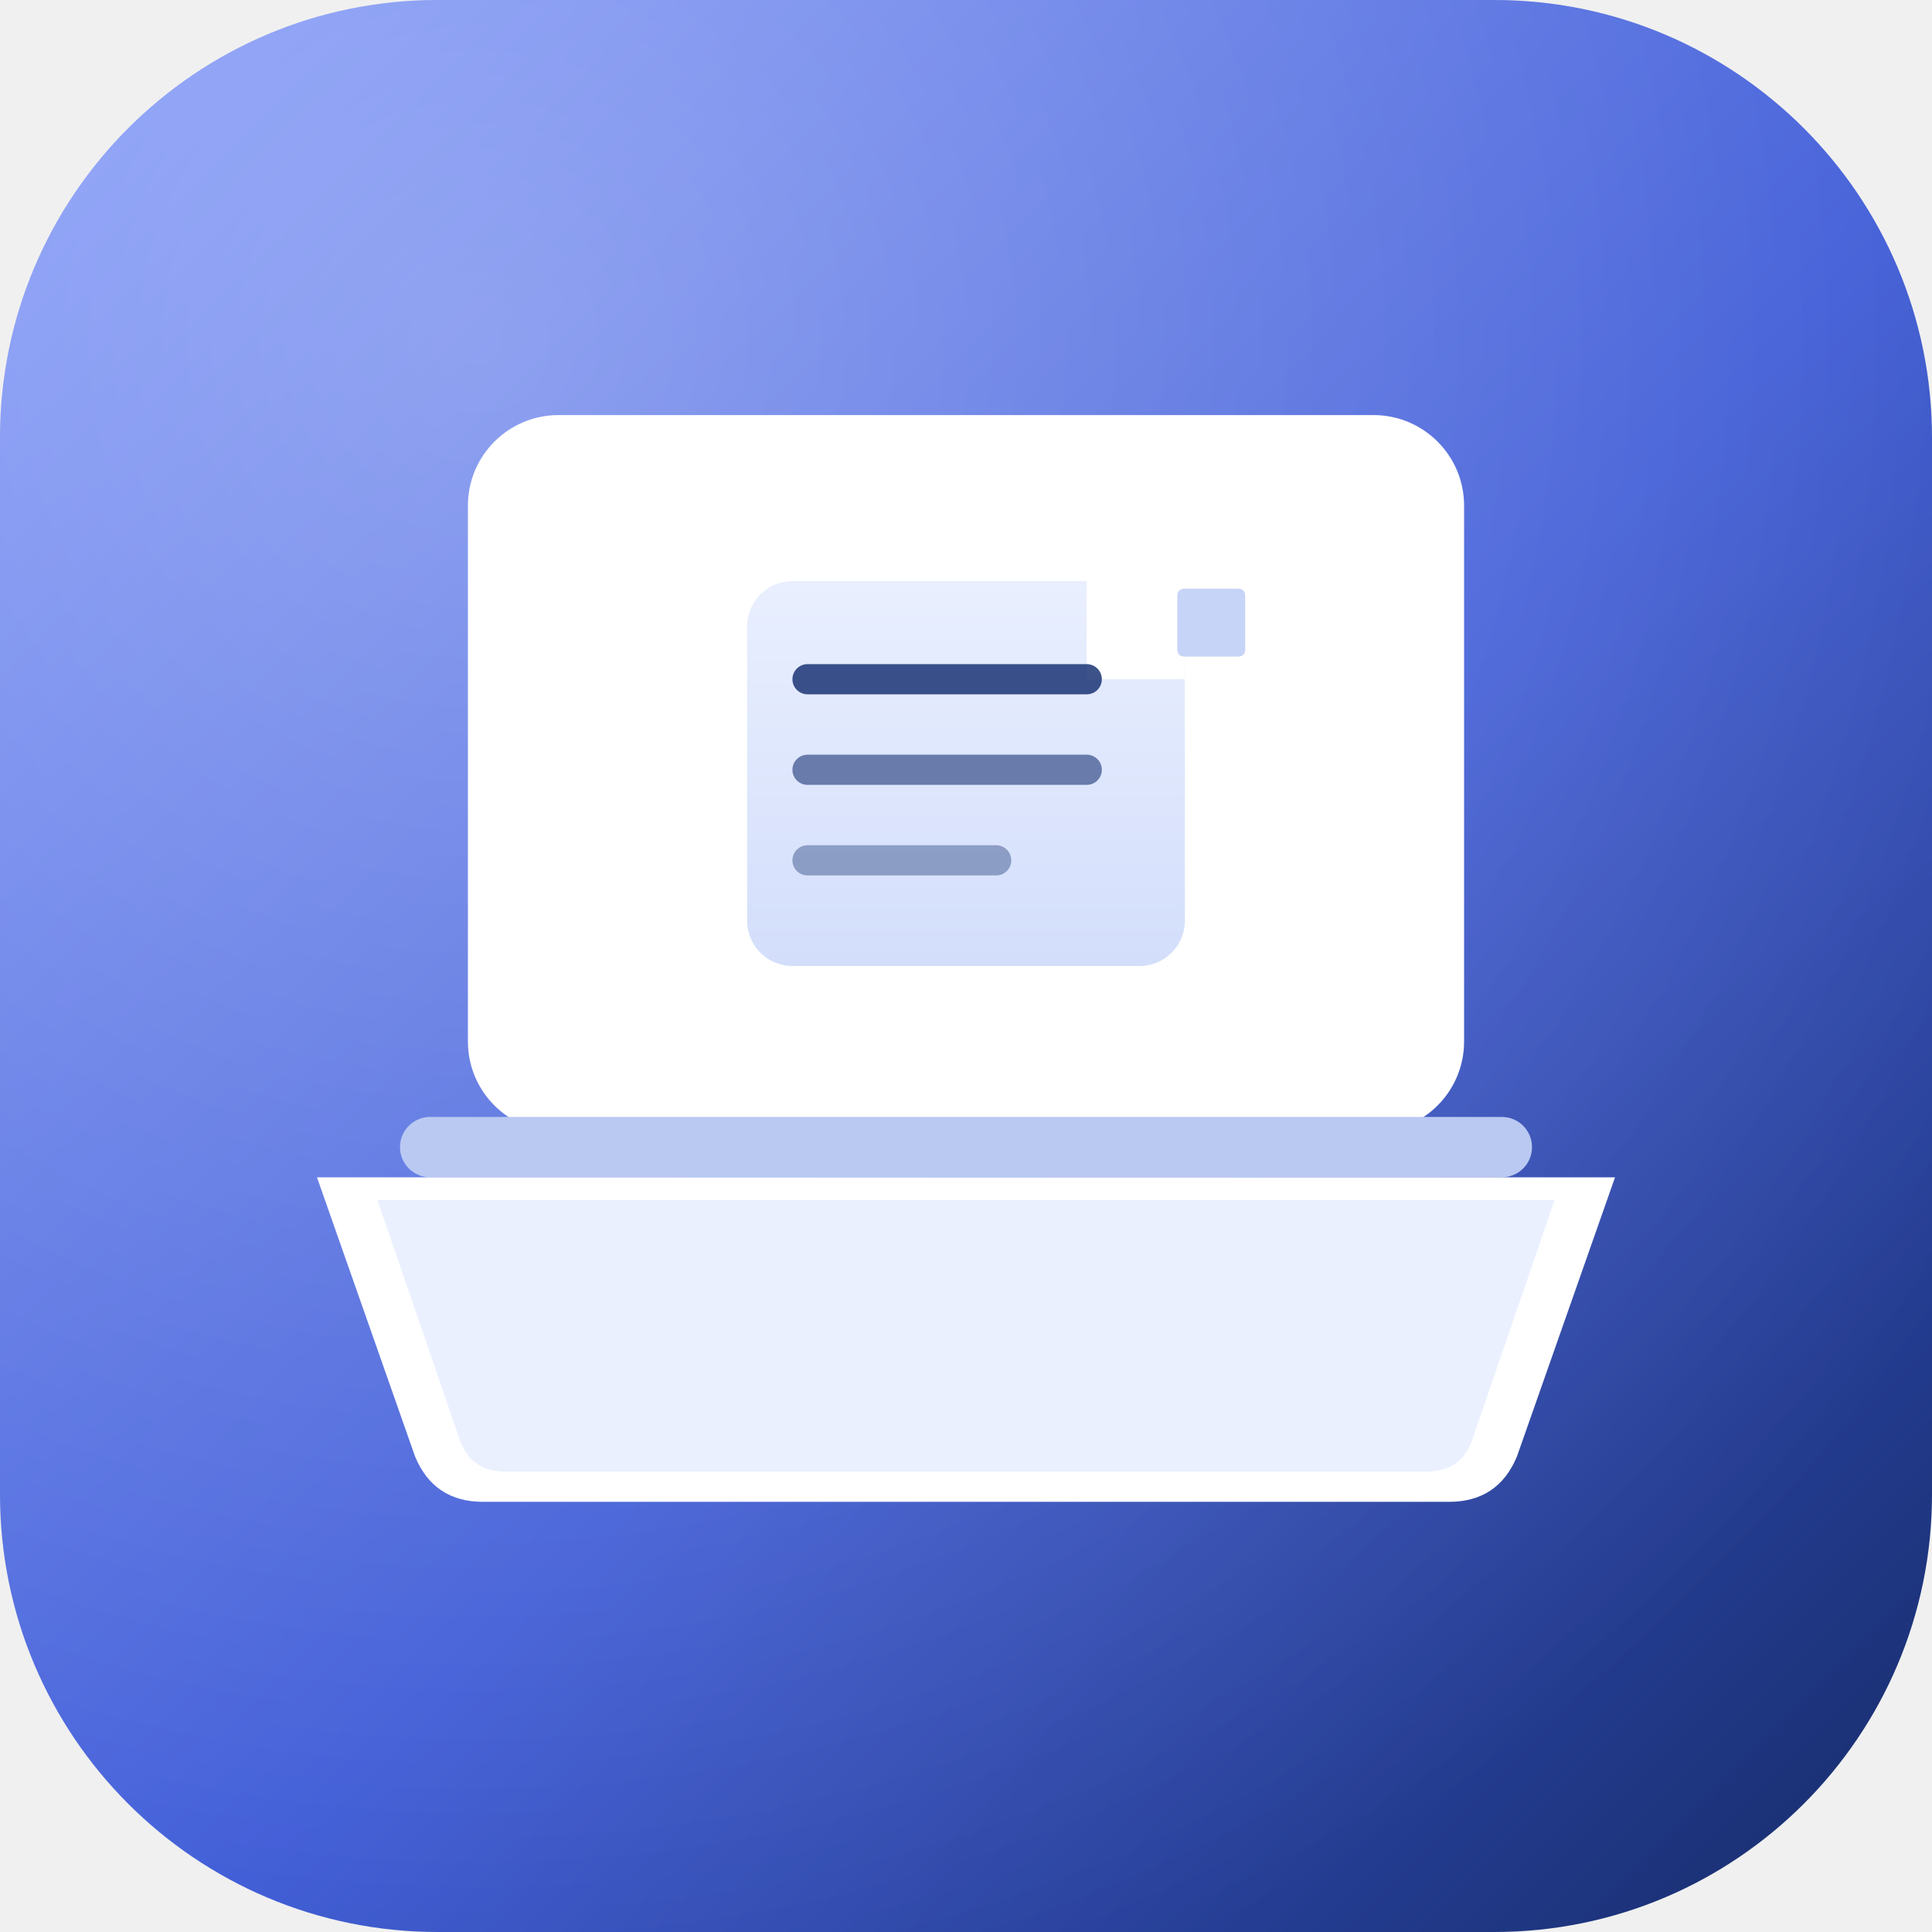
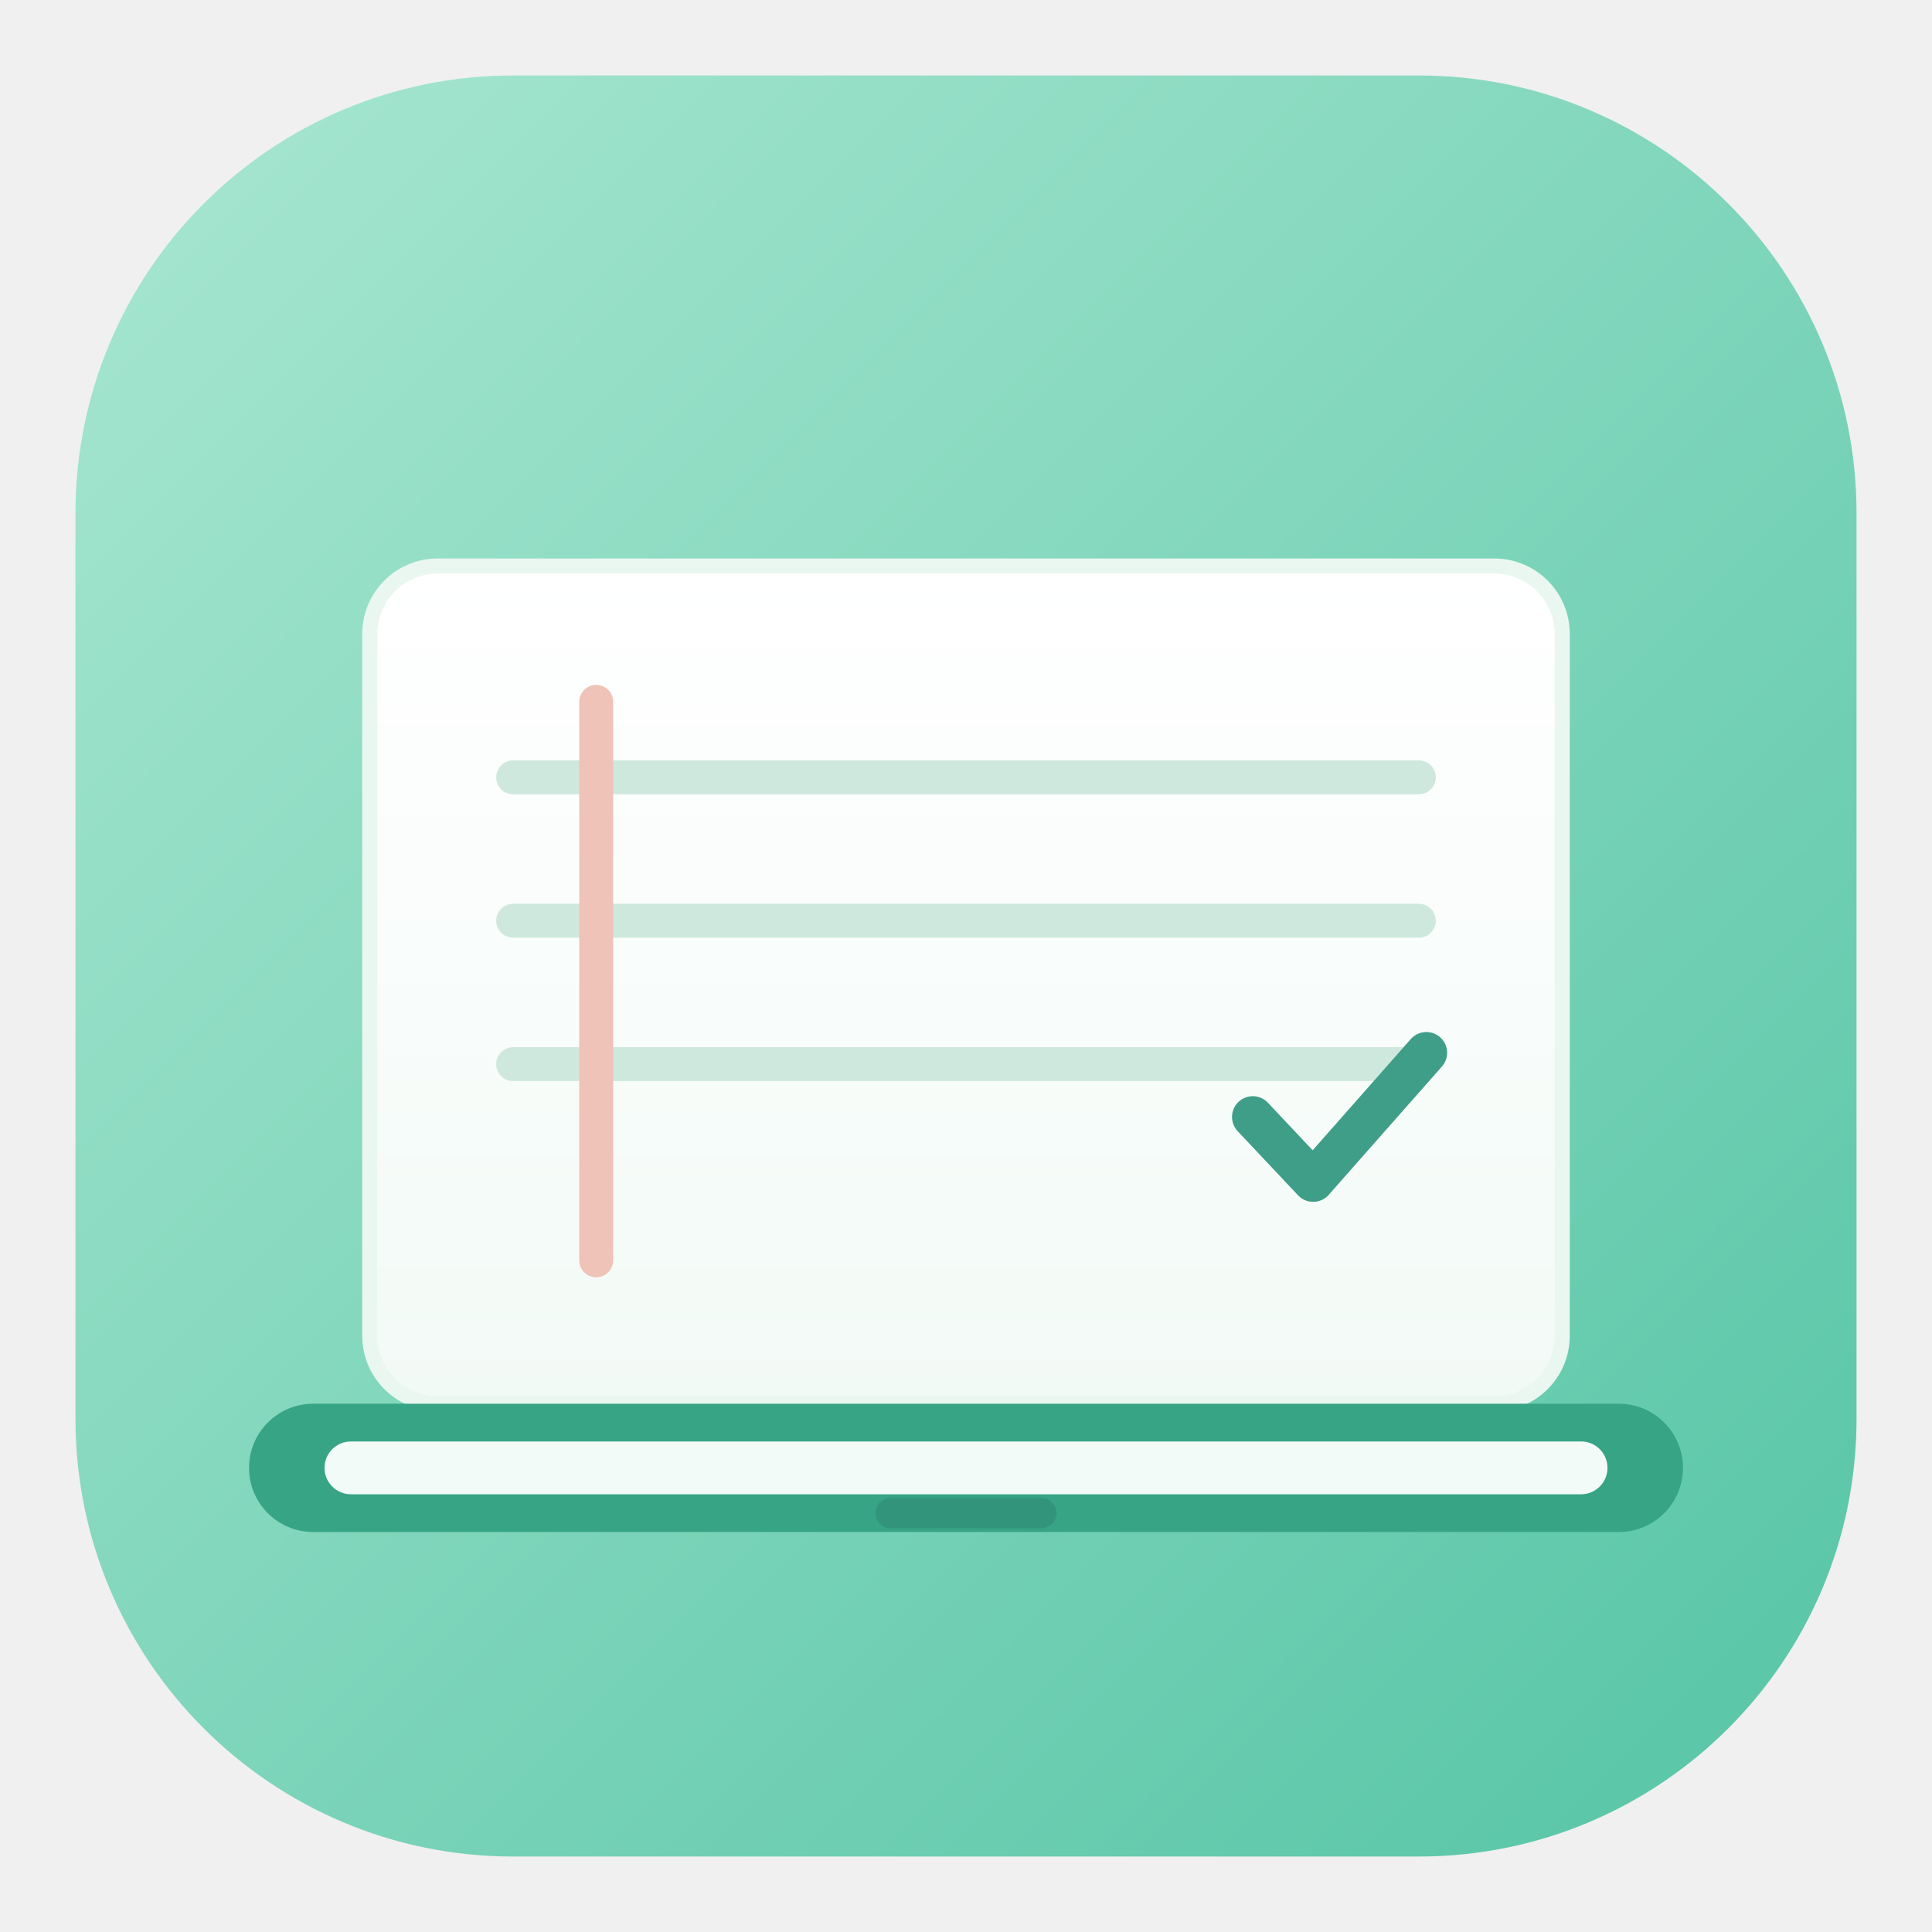
- <svg xmlns="http://www.w3.org/2000/svg" viewBox="0 0 512 512" width="512" height="512">
+ <svg xmlns="http://www.w3.org/2000/svg" width="512" height="512" viewBox="0 0 512 512">
  <defs>
    <linearGradient id="bg" x1="0" y1="0" x2="1" y2="1">
-       <stop offset="0" stop-color="#7B93F8" />
-       <stop offset="0.55" stop-color="#3D5AD6" />
-       <stop offset="1" stop-color="#152A66" />
+       <stop offset="0" stop-color="#A9E7D1" />
+       <stop offset="1" stop-color="#55C4A5" />
    </linearGradient>
-     <radialGradient id="glow" cx="0.25" cy="0.18" r="0.9">
-       <stop offset="0" stop-color="#FFFFFF" stop-opacity="0.28" />
-       <stop offset="1" stop-color="#FFFFFF" stop-opacity="0" />
-     </radialGradient>
-     <linearGradient id="doc" x1="0" y1="0" x2="0" y2="1">
-       <stop offset="0" stop-color="#E9EFFE" />
-       <stop offset="1" stop-color="#D3DEFB" />
+     <linearGradient id="screen" x1="0" y1="0" x2="0" y2="1">
+       <stop offset="0" stop-color="#FFFFFF" />
+       <stop offset="1" stop-color="#F2FAF6" />
    </linearGradient>
  </defs>
-   <rect x="0" y="0" width="512" height="512" rx="116" fill="url(#bg)" />
-   <rect x="0" y="0" width="512" height="512" rx="116" fill="url(#glow)" />
-   <rect x="124" y="110" width="264" height="190" rx="24" fill="#FFFFFF" />
-   <rect x="198" y="154" width="116" height="102" rx="12" fill="url(#doc)" />
-   <rect x="288" y="154" width="26" height="26" fill="#FFFFFF" />
-   <path d="M314 156 l14 0 q2 0 2 2 l0 14 q0 2 -2 2 l-14 0 q-2 0 -2 -2 l0 -14 q0 -2 2 -2 z" fill="#C6D4F7" />
-   <line x1="214" y1="180" x2="288" y2="180" stroke="#1A3474" stroke-width="8" stroke-linecap="round" opacity="0.85" />
-   <line x1="214" y1="204" x2="288" y2="204" stroke="#1A3474" stroke-width="8" stroke-linecap="round" opacity="0.6" />
-   <line x1="214" y1="228" x2="264" y2="228" stroke="#1A3474" stroke-width="8" stroke-linecap="round" opacity="0.4" />
-   <rect x="106" y="296" width="300" height="16" rx="8" fill="#B9C9F2" />
-   <path d="M84 312 H428 L402 386 Q397 398 384 398 H128 Q115 398 110 386 Z" fill="#FFFFFF" />
-   <path d="M100 318 H412 L390 382 Q387 390 378 390 H134 Q125 390 122 382 Z" fill="#EAF0FE" />
+   <rect x="20" y="20" width="472" height="472" rx="116" fill="url(#bg)" />
+   <rect x="98" y="150" width="316" height="222" rx="18" fill="url(#screen)" stroke="#EAF7F1" stroke-width="4" />
+   <g stroke="#CFE8DD" stroke-width="9" stroke-linecap="round">
+     <line x1="136" y1="206" x2="376" y2="206" />
+     <line x1="136" y1="244" x2="376" y2="244" />
+     <line x1="136" y1="282" x2="376" y2="282" />
+   </g>
+   <line x1="158" y1="186" x2="158" y2="334" stroke="#EFC3B7" stroke-width="9" stroke-linecap="round" />
+   <path d="M332 296l16 17 30 -34" stroke="#3E9E88" stroke-width="11" fill="none" stroke-linecap="round" stroke-linejoin="round" />
+   <rect x="66" y="372" width="380" height="34" rx="17" fill="#37A485" />
+   <rect x="86" y="382" width="340" height="14" rx="7" fill="#F2FBF7" />
+   <rect x="232" y="397" width="48" height="8" rx="4" fill="#2E8A74" opacity="0.6" />
</svg>
